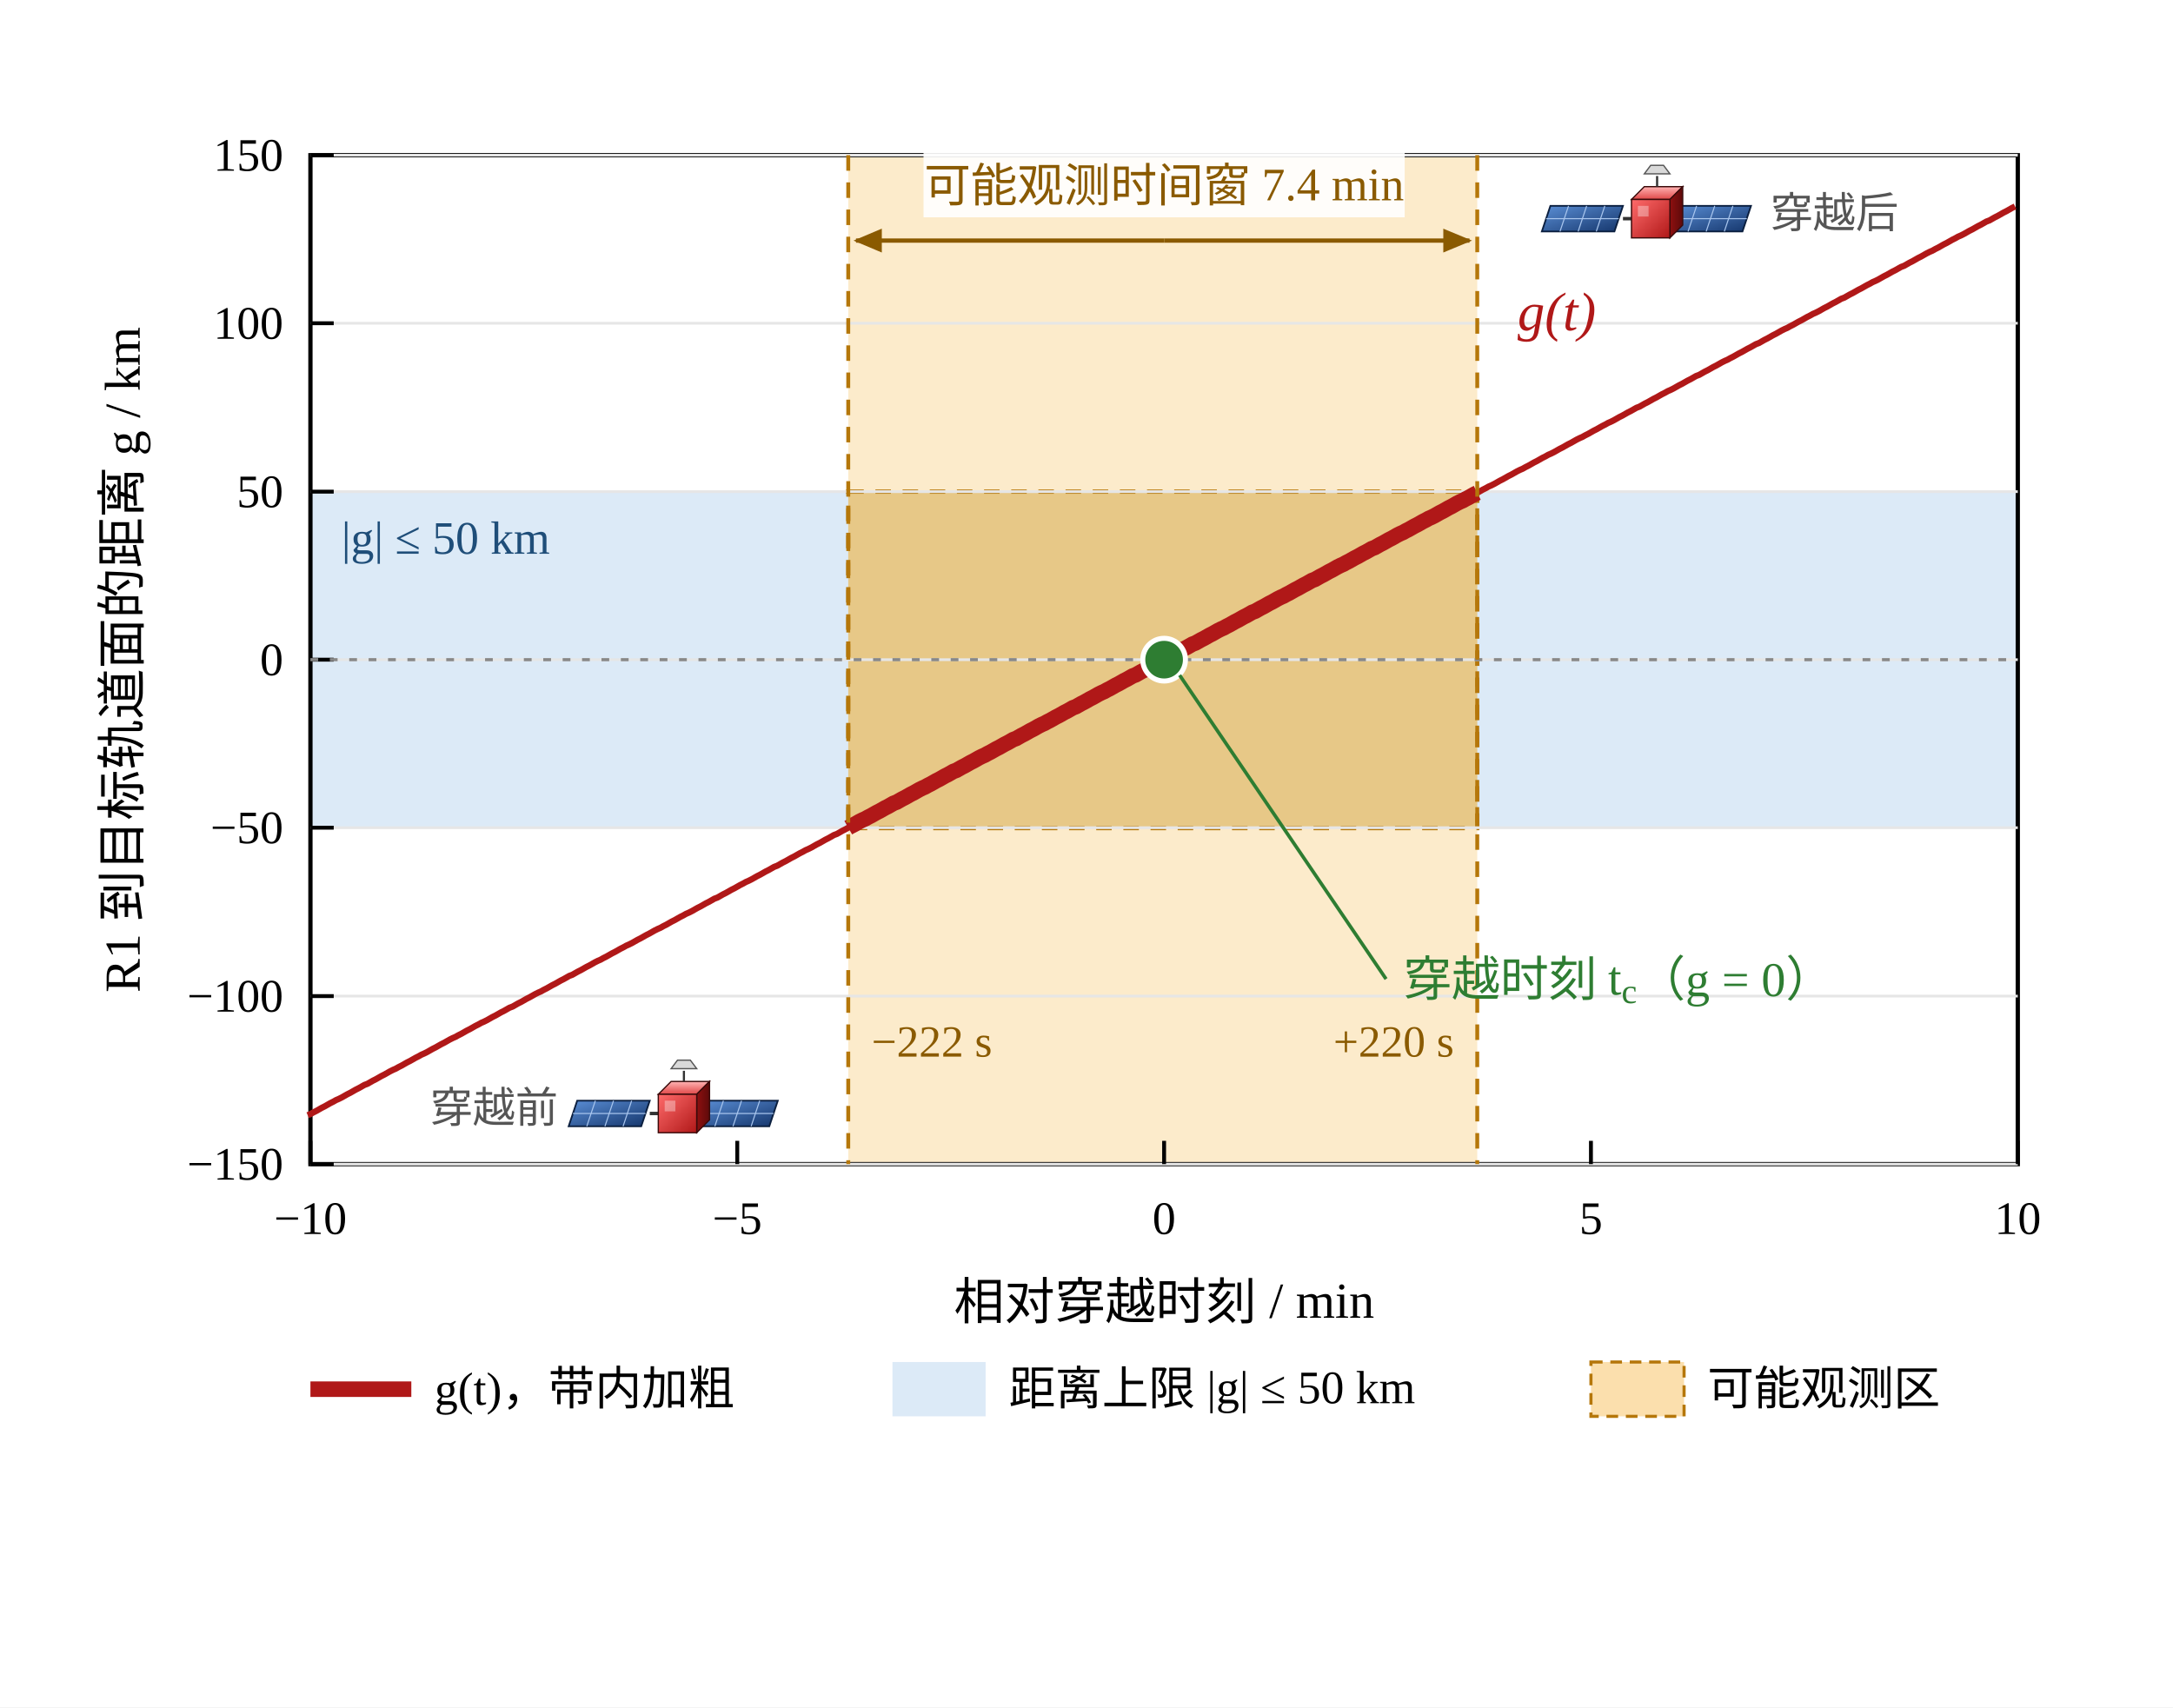
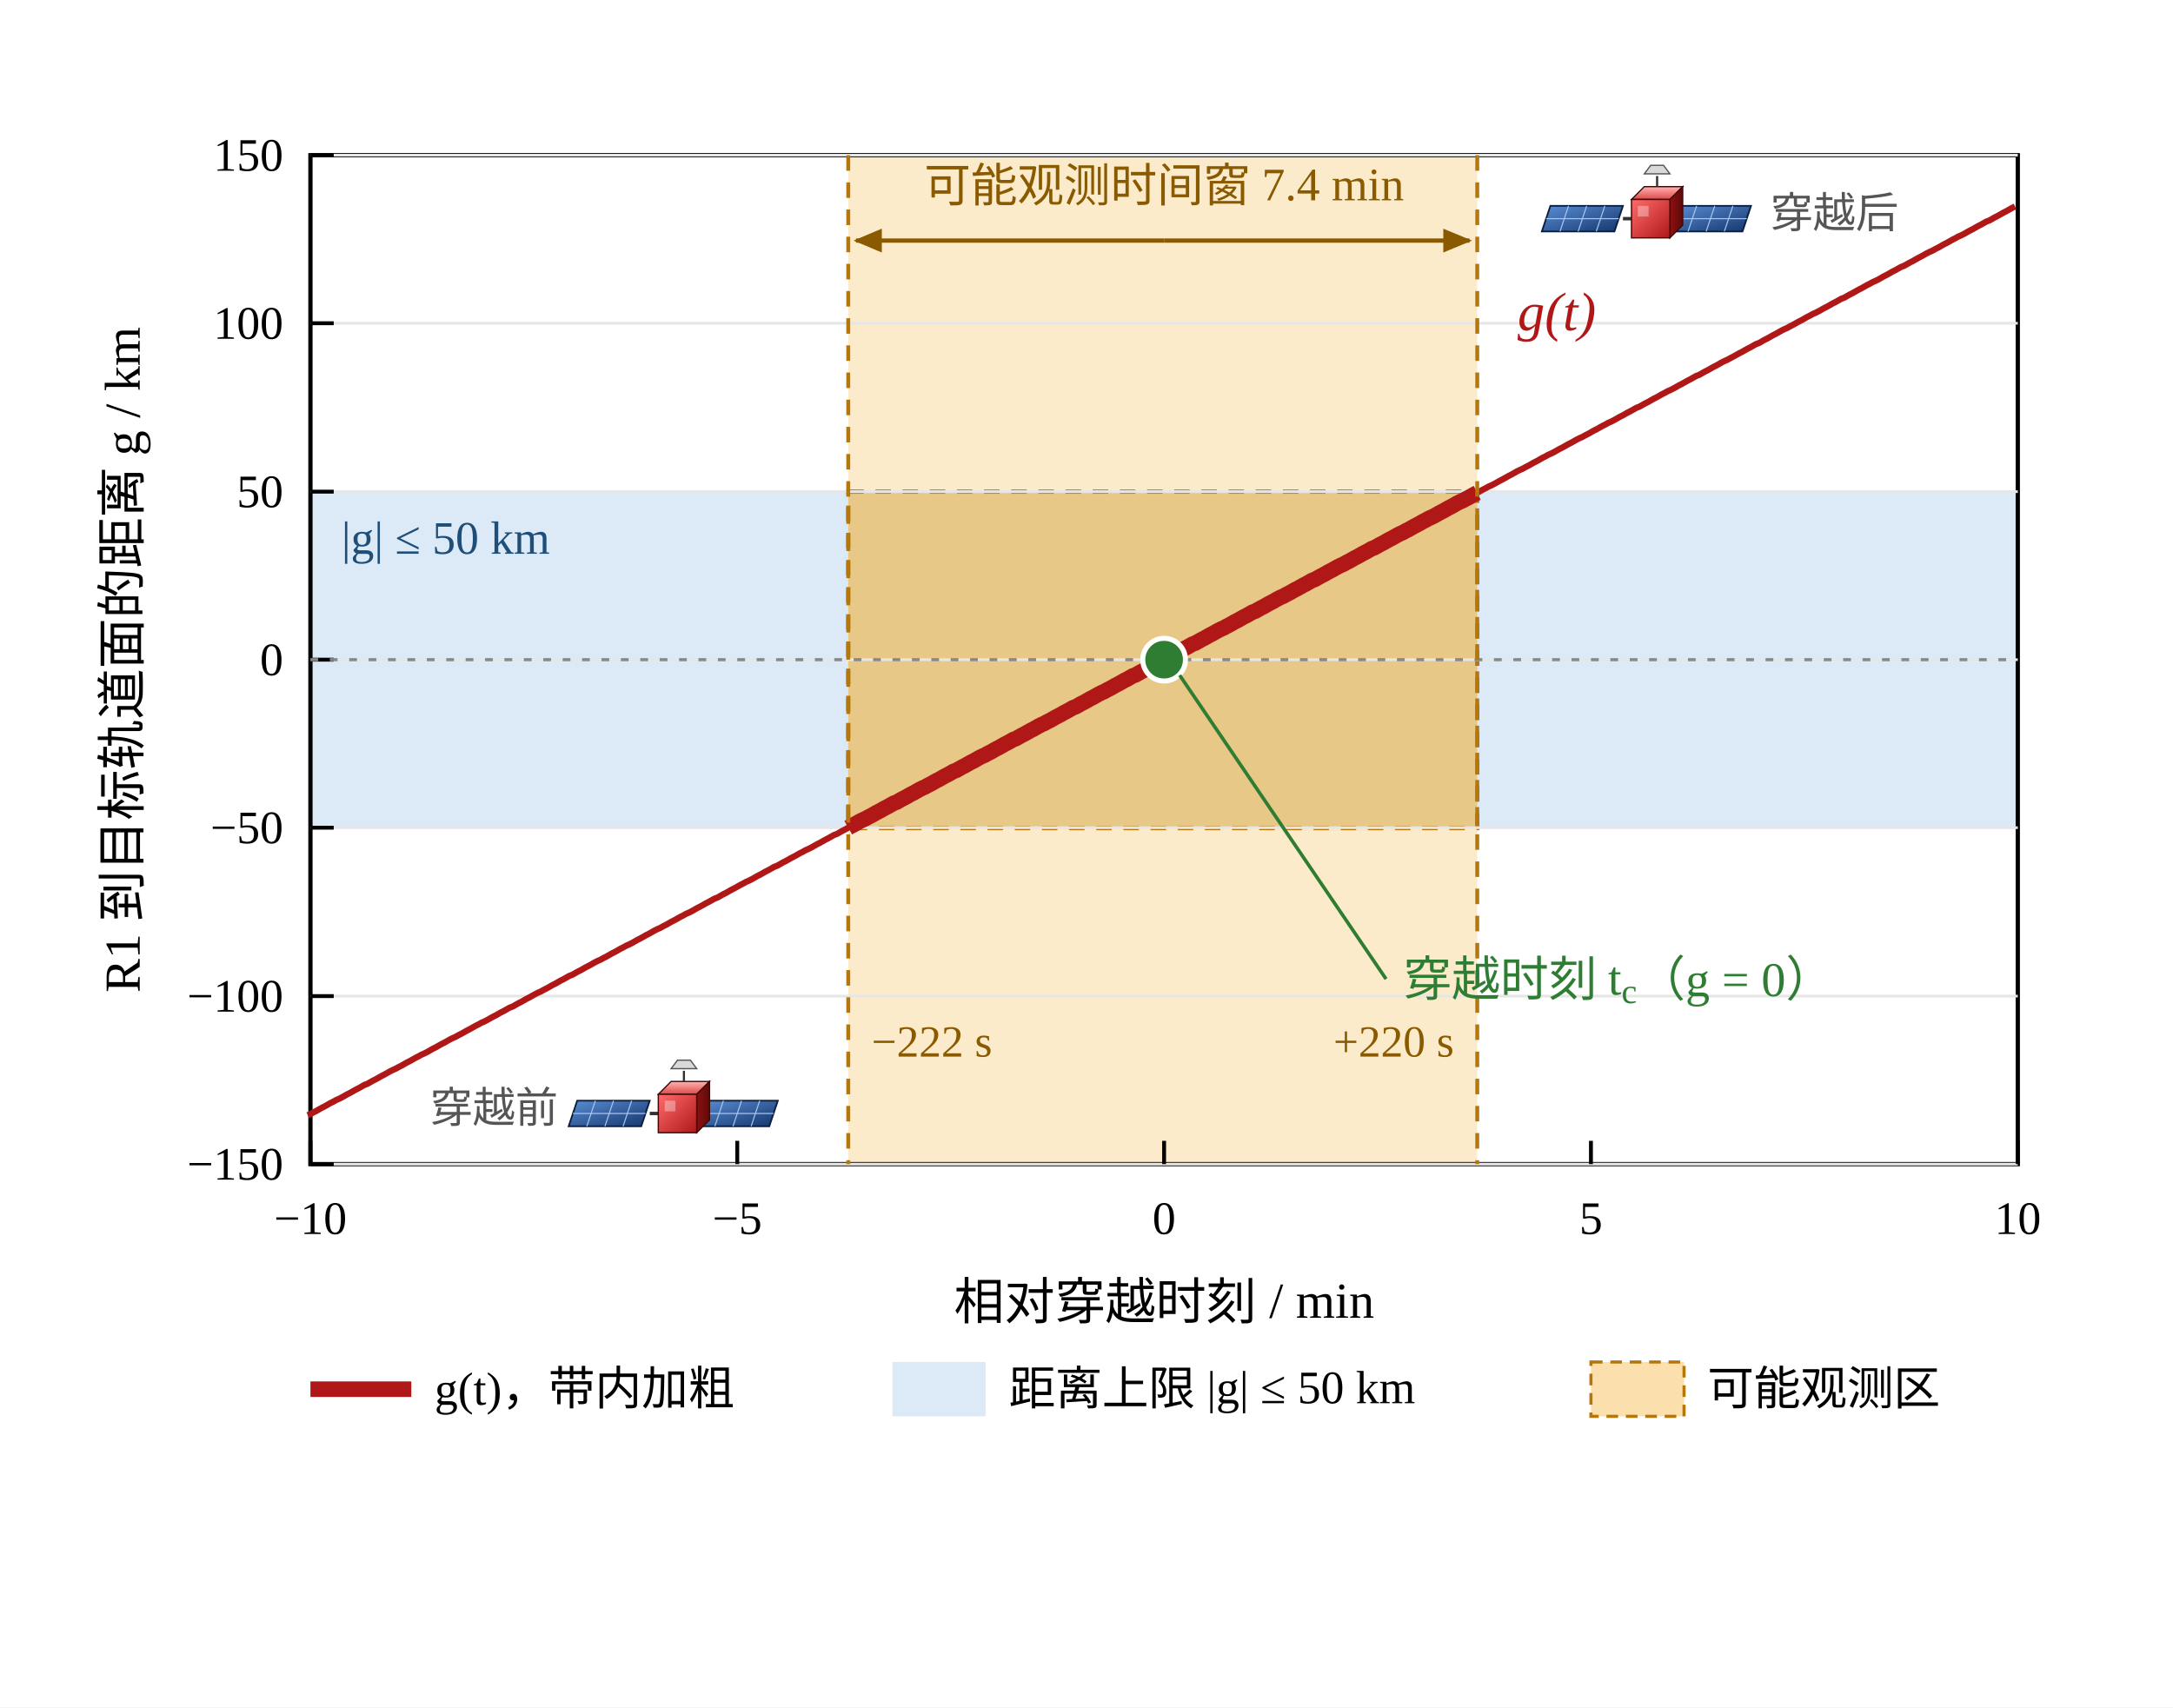
<svg xmlns="http://www.w3.org/2000/svg" width="560" height="440" viewBox="0 0 560 440">
  <rect x="0" y="0" width="560" height="440" fill="#FFFFFF" />
  <defs>
    <linearGradient id="gPanel" x1="0" y1="0" x2="1" y2="1">
      <stop offset="0" stop-color="#5B8FD6" />
      <stop offset="1" stop-color="#14356B" />
    </linearGradient>
    <linearGradient id="gRedF" x1="0" y1="0" x2="1" y2="1">
      <stop offset="0" stop-color="#FF6B6B" />
      <stop offset="1" stop-color="#B01818" />
    </linearGradient>
    <linearGradient id="gRedT" x1="0" y1="0" x2="0" y2="1">
      <stop offset="0" stop-color="#FFB3B3" />
      <stop offset="1" stop-color="#E04848" />
    </linearGradient>
    <linearGradient id="gRedS" x1="0" y1="0" x2="1" y2="0">
      <stop offset="0" stop-color="#8E1010" />
      <stop offset="1" stop-color="#5E0A0A" />
    </linearGradient>
    <linearGradient id="gBluF" x1="0" y1="0" x2="1" y2="1">
      <stop offset="0" stop-color="#6FA8E8" />
      <stop offset="1" stop-color="#1D4E8F" />
    </linearGradient>
    <linearGradient id="gBluT" x1="0" y1="0" x2="0" y2="1">
      <stop offset="0" stop-color="#CFE3FA" />
      <stop offset="1" stop-color="#7FB0E6" />
    </linearGradient>
    <linearGradient id="gBluS" x1="0" y1="0" x2="1" y2="0">
      <stop offset="0" stop-color="#163C70" />
      <stop offset="1" stop-color="#0E284D" />
    </linearGradient>
    <radialGradient id="gFlame" cx="0.5" cy="0.25" r="0.75">
      <stop offset="0" stop-color="#FFFBE0" />
      <stop offset="0.35" stop-color="#FFD23F" />
      <stop offset="0.75" stop-color="#FF7A1A" />
      <stop offset="1" stop-color="#D93A0B" />
    </radialGradient>
    <radialGradient id="gBall" cx="0.35" cy="0.3" r="0.75">
      <stop offset="0" stop-color="#FFFFFF" />
      <stop offset="0.35" stop-color="#7FD3C6" />
      <stop offset="1" stop-color="#1E5B56" />
    </radialGradient>
    <linearGradient id="gBeam" x1="0" y1="0" x2="1" y2="0">
      <stop offset="0" stop-color="#FFD23F" stop-opacity="0.75" />
      <stop offset="1" stop-color="#FFD23F" stop-opacity="0.08" />
    </linearGradient>
    <linearGradient id="gUnit" x1="0" y1="0" x2="0" y2="1">
      <stop offset="0" stop-color="#FFFFFF" />
      <stop offset="1" stop-color="#E8F1F0" />
    </linearGradient>
    <linearGradient id="gObs" x1="0" y1="0" x2="0" y2="1">
      <stop offset="0" stop-color="#FFE48A" />
      <stop offset="1" stop-color="#F2A515" />
    </linearGradient>
    <linearGradient id="gArrow" x1="0" y1="0" x2="0" y2="1">
      <stop offset="0" stop-color="#4A90D9" />
      <stop offset="1" stop-color="#1F4E79" />
    </linearGradient>
  </defs>
  <rect x="80" y="126.7" width="440" height="86.7" fill="#DCEAF7" />
  <rect x="218.6" y="40" width="162.1" height="260" fill="#F2A515" fill-opacity="0.22" />
  <rect x="218.6" y="126.7" width="162.1" height="86.7" fill="#F2A515" fill-opacity="0.35" stroke="#B5770A" stroke-width="1.1" stroke-dasharray="4,3" />
  <rect x="80" y="40" width="440" height="260" fill="none" stroke="#000000" stroke-width="1.1" />
  <line x1="80.0" y1="300.0" x2="520.0" y2="300.0" stroke="#E6E6E6" stroke-width="0.7" />
  <line x1="80.0" y1="300.0" x2="86.0" y2="300.0" stroke="#000000" stroke-width="1.0" />
  <text x="73.0" y="304.0" font-family="SimSun, Times New Roman" font-size="12" text-anchor="end" fill="#000000">−150</text>
  <line x1="80.0" y1="256.7" x2="520.0" y2="256.7" stroke="#E6E6E6" stroke-width="0.7" />
  <line x1="80.0" y1="256.7" x2="86.0" y2="256.7" stroke="#000000" stroke-width="1.0" />
  <text x="73.0" y="260.7" font-family="SimSun, Times New Roman" font-size="12" text-anchor="end" fill="#000000">−100</text>
  <line x1="80.0" y1="213.3" x2="520.0" y2="213.3" stroke="#E6E6E6" stroke-width="0.7" />
  <line x1="80.0" y1="213.3" x2="86.0" y2="213.3" stroke="#000000" stroke-width="1.0" />
  <text x="73.0" y="217.3" font-family="SimSun, Times New Roman" font-size="12" text-anchor="end" fill="#000000">−50</text>
  <line x1="80.0" y1="170.0" x2="520.0" y2="170.0" stroke="#E6E6E6" stroke-width="0.7" />
  <line x1="80.0" y1="170.0" x2="86.0" y2="170.0" stroke="#000000" stroke-width="1.0" />
  <text x="73.0" y="174.0" font-family="SimSun, Times New Roman" font-size="12" text-anchor="end" fill="#000000">0</text>
  <line x1="80.0" y1="126.7" x2="520.0" y2="126.7" stroke="#E6E6E6" stroke-width="0.7" />
  <line x1="80.0" y1="126.7" x2="86.0" y2="126.7" stroke="#000000" stroke-width="1.0" />
  <text x="73.0" y="130.7" font-family="SimSun, Times New Roman" font-size="12" text-anchor="end" fill="#000000">50</text>
  <line x1="80.0" y1="83.3" x2="520.0" y2="83.3" stroke="#E6E6E6" stroke-width="0.7" />
  <line x1="80.0" y1="83.3" x2="86.0" y2="83.3" stroke="#000000" stroke-width="1.0" />
  <text x="73.0" y="87.3" font-family="SimSun, Times New Roman" font-size="12" text-anchor="end" fill="#000000">100</text>
  <line x1="80.0" y1="40.0" x2="520.0" y2="40.0" stroke="#E6E6E6" stroke-width="0.7" />
  <line x1="80.0" y1="40.0" x2="86.0" y2="40.0" stroke="#000000" stroke-width="1.0" />
  <text x="73.0" y="44.0" font-family="SimSun, Times New Roman" font-size="12" text-anchor="end" fill="#000000">150</text>
  <line x1="80.0" y1="300.0" x2="80.0" y2="294.0" stroke="#000000" stroke-width="1.0" />
  <text x="80.0" y="318.0" font-family="SimSun, Times New Roman" font-size="12" text-anchor="middle" fill="#000000">−10</text>
  <line x1="190.0" y1="300.0" x2="190.0" y2="294.0" stroke="#000000" stroke-width="1.0" />
  <text x="190.0" y="318.0" font-family="SimSun, Times New Roman" font-size="12" text-anchor="middle" fill="#000000">−5</text>
  <line x1="300.0" y1="300.0" x2="300.0" y2="294.0" stroke="#000000" stroke-width="1.0" />
  <text x="300.0" y="318.0" font-family="SimSun, Times New Roman" font-size="12" text-anchor="middle" fill="#000000">0</text>
  <line x1="410.0" y1="300.0" x2="410.0" y2="294.0" stroke="#000000" stroke-width="1.0" />
  <text x="410.0" y="318.0" font-family="SimSun, Times New Roman" font-size="12" text-anchor="middle" fill="#000000">5</text>
  <line x1="520.0" y1="300.0" x2="520.0" y2="294.0" stroke="#000000" stroke-width="1.0" />
  <text x="520.0" y="318.0" font-family="SimSun, Times New Roman" font-size="12" text-anchor="middle" fill="#000000">10</text>
  <text x="300.0" y="340.0" font-family="SimSun, Times New Roman" font-size="13" text-anchor="middle" fill="#000000">相对穿越时刻 / min</text>
  <text x="36.0" y="170.0" font-family="SimSun, Times New Roman" font-size="13" text-anchor="middle" fill="#000000" transform="rotate(-90 36.0 170.0)">R1 到目标轨道面的距离 g / km</text>
  <line x1="80.0" y1="170.0" x2="520.0" y2="170.0" stroke="#888888" stroke-width="0.8" stroke-dasharray="2,3" />
  <polyline points="79.3,287.4 80.0,287.1 80.7,286.7 81.5,286.3 82.2,285.9 82.9,285.5 83.7,285.1 84.4,284.7 85.1,284.3 85.9,283.9 86.6,283.5 87.3,283.2 88.1,282.8 88.8,282.4 89.5,282.0 90.3,281.6 91.0,281.2 91.7,280.8 92.5,280.4 93.2,280.0 93.9,279.6 94.7,279.3 95.4,278.9 96.1,278.5 96.9,278.1 97.6,277.7 98.3,277.3 99.1,276.9 99.8,276.5 100.5,276.1 101.3,275.7 102.0,275.4 102.7,275.0 103.5,274.6 104.2,274.2 104.9,273.8 105.7,273.4 106.4,273.0 107.1,272.6 107.9,272.2 108.6,271.8 109.3,271.5 110.1,271.1 110.8,270.7 111.5,270.3 112.3,269.9 113.0,269.5 113.7,269.1 114.5,268.7 115.2,268.3 115.9,267.9 116.7,267.5 117.4,267.2 118.1,266.8 118.9,266.4 119.6,266.0 120.3,265.6 121.1,265.2 121.8,264.8 122.5,264.4 123.3,264.0 124.0,263.6 124.7,263.3 125.5,262.9 126.2,262.5 126.9,262.1 127.7,261.7 128.4,261.3 129.1,260.9 129.9,260.5 130.6,260.1 131.3,259.7 132.1,259.4 132.8,259.0 133.5,258.6 134.3,258.2 135.0,257.8 135.7,257.4 136.5,257.0 137.2,256.6 137.9,256.2 138.7,255.8 139.4,255.5 140.1,255.1 140.9,254.7 141.6,254.3 142.3,253.9 143.1,253.5 143.8,253.1 144.5,252.7 145.3,252.3 146.0,251.9 146.7,251.5 147.5,251.2 148.2,250.8 148.9,250.4 149.7,250.0 150.4,249.6 151.1,249.2 151.9,248.8 152.6,248.4 153.3,248.0 154.1,247.6 154.8,247.3 155.5,246.9 156.3,246.5 157.0,246.1 157.7,245.7 158.5,245.3 159.2,244.9 159.9,244.5 160.7,244.1 161.4,243.7 162.1,243.4 162.9,243.0 163.6,242.6 164.3,242.2 165.1,241.8 165.8,241.4 166.5,241.0 167.3,240.6 168.0,240.2 168.7,239.8 169.5,239.4 170.2,239.1 170.9,238.7 171.7,238.3 172.4,237.9 173.1,237.5 173.9,237.1 174.6,236.7 175.3,236.3 176.1,235.9 176.8,235.5 177.5,235.2 178.3,234.8 179.0,234.4 179.7,234.0 180.5,233.6 181.2,233.2 181.9,232.8 182.7,232.4 183.4,232.0 184.1,231.6 184.9,231.3 185.6,230.9 186.3,230.5 187.1,230.1 187.8,229.7 188.5,229.3 189.3,228.9 190.0,228.5 190.7,228.1 191.5,227.7 192.2,227.3 192.9,227.0 193.7,226.6 194.4,226.2 195.1,225.8 195.9,225.4 196.6,225.0 197.3,224.6 198.1,224.2 198.8,223.8 199.5,223.4 200.3,223.1 201.0,222.7 201.7,222.3 202.5,221.9 203.2,221.5 203.9,221.1 204.7,220.7 205.4,220.3 206.1,219.9 206.9,219.5 207.6,219.1 208.3,218.8 209.1,218.4 209.8,218.0 210.5,217.6 211.3,217.2 212.0,216.8 212.7,216.4 213.5,216.0 214.2,215.6 214.9,215.2 215.7,214.9 216.4,214.5 217.1,214.1 217.9,213.7 218.6,213.3 219.3,212.9 220.1,212.5 220.8,212.1 221.5,211.7 222.3,211.3 223.0,211.0 223.7,210.6 224.5,210.2 225.2,209.8 225.9,209.4 226.7,209.0 227.4,208.6 228.1,208.2 228.9,207.8 229.6,207.4 230.3,207.0 231.1,206.7 231.8,206.3 232.5,205.9 233.3,205.5 234.0,205.1 234.7,204.7 235.5,204.3 236.2,203.9 236.9,203.5 237.7,203.1 238.4,202.8 239.1,202.4 239.9,202.0 240.6,201.6 241.3,201.2 242.1,200.8 242.8,200.4 243.5,200.0 244.3,199.6 245.0,199.2 245.7,198.8 246.5,198.5 247.2,198.1 247.9,197.7 248.7,197.3 249.4,196.9 250.1,196.5 250.9,196.1 251.6,195.7 252.3,195.3 253.1,194.9 253.8,194.6 254.5,194.2 255.3,193.8 256.0,193.4 256.7,193.0 257.5,192.6 258.2,192.2 258.9,191.8 259.7,191.4 260.4,191.0 261.1,190.6 261.9,190.3 262.6,189.9 263.3,189.5 264.1,189.1 264.8,188.7 265.5,188.3 266.3,187.9 267.0,187.5 267.7,187.1 268.5,186.7 269.2,186.4 269.9,186.0 270.7,185.6 271.4,185.2 272.1,184.8 272.9,184.4 273.6,184.0 274.3,183.6 275.1,183.2 275.8,182.8 276.5,182.4 277.3,182.1 278.0,181.7 278.7,181.3 279.5,180.9 280.2,180.5 280.9,180.1 281.7,179.7 282.4,179.3 283.1,178.9 283.9,178.5 284.6,178.2 285.3,177.8 286.1,177.4 286.8,177.0 287.5,176.6 288.3,176.2 289.0,175.8 289.7,175.4 290.5,175.0 291.2,174.6 291.9,174.2 292.7,173.9 293.4,173.5 294.1,173.1 294.9,172.7 295.6,172.3 296.3,171.9 297.1,171.5 297.8,171.1 298.5,170.7 299.3,170.3 300.0,170.0 300.7,169.6 301.5,169.2 302.2,168.8 302.9,168.4 303.7,168.0 304.4,167.6 305.1,167.2 305.9,166.8 306.6,166.4 307.3,166.0 308.1,165.7 308.8,165.3 309.5,164.9 310.3,164.5 311.0,164.1 311.7,163.7 312.5,163.3 313.2,162.9 313.9,162.5 314.7,162.1 315.4,161.8 316.1,161.4 316.9,161.0 317.6,160.6 318.3,160.2 319.1,159.8 319.8,159.4 320.5,159.0 321.3,158.6 322.0,158.2 322.7,157.8 323.5,157.5 324.2,157.1 324.9,156.7 325.7,156.3 326.4,155.9 327.1,155.5 327.9,155.1 328.6,154.7 329.3,154.3 330.1,153.9 330.8,153.6 331.5,153.2 332.3,152.8 333.0,152.4 333.7,152.0 334.5,151.6 335.2,151.2 335.9,150.8 336.7,150.4 337.4,150.0 338.1,149.6 338.9,149.3 339.6,148.9 340.3,148.5 341.1,148.1 341.8,147.7 342.5,147.3 343.3,146.9 344.0,146.5 344.7,146.1 345.5,145.7 346.2,145.4 346.9,145.0 347.7,144.6 348.4,144.2 349.1,143.8 349.9,143.4 350.6,143.0 351.3,142.6 352.1,142.2 352.8,141.8 353.5,141.4 354.3,141.1 355.0,140.7 355.7,140.3 356.5,139.9 357.2,139.5 357.9,139.1 358.7,138.7 359.4,138.3 360.1,137.9 360.9,137.5 361.6,137.2 362.3,136.8 363.1,136.4 363.8,136.0 364.5,135.6 365.3,135.2 366.0,134.8 366.7,134.4 367.5,134.0 368.2,133.6 368.9,133.3 369.7,132.9 370.4,132.5 371.1,132.1 371.9,131.7 372.6,131.3 373.3,130.9 374.1,130.5 374.8,130.1 375.5,129.7 376.3,129.3 377.0,129.0 377.7,128.6 378.5,128.2 379.2,127.8 379.9,127.4 380.7,127.0 381.4,126.6 382.1,126.2 382.9,125.8 383.6,125.4 384.3,125.1 385.1,124.7 385.8,124.3 386.5,123.9 387.3,123.5 388.0,123.1 388.7,122.7 389.5,122.3 390.2,121.9 390.9,121.5 391.7,121.1 392.4,120.8 393.1,120.4 393.9,120.0 394.6,119.6 395.3,119.2 396.1,118.8 396.8,118.4 397.5,118.0 398.3,117.6 399.0,117.2 399.7,116.9 400.5,116.5 401.2,116.1 401.9,115.7 402.7,115.3 403.4,114.9 404.1,114.5 404.9,114.1 405.6,113.7 406.3,113.3 407.1,112.9 407.8,112.6 408.5,112.2 409.3,111.8 410.0,111.4 410.7,111.0 411.5,110.6 412.2,110.2 412.9,109.8 413.7,109.4 414.4,109.0 415.1,108.7 415.9,108.3 416.6,107.9 417.3,107.5 418.1,107.1 418.8,106.7 419.5,106.3 420.3,105.9 421.0,105.5 421.7,105.1 422.5,104.8 423.2,104.4 423.9,104.0 424.7,103.6 425.4,103.2 426.1,102.8 426.9,102.4 427.6,102.0 428.3,101.6 429.1,101.2 429.8,100.8 430.5,100.5 431.3,100.1 432.0,99.7 432.7,99.3 433.5,98.9 434.2,98.5 434.9,98.1 435.7,97.7 436.4,97.3 437.1,96.9 437.9,96.6 438.6,96.2 439.3,95.8 440.1,95.4 440.8,95.0 441.5,94.6 442.3,94.2 443.0,93.8 443.7,93.4 444.5,93.0 445.2,92.7 445.9,92.3 446.7,91.9 447.4,91.5 448.1,91.1 448.9,90.7 449.6,90.3 450.3,89.9 451.1,89.5 451.8,89.1 452.5,88.7 453.3,88.4 454.0,88.0 454.7,87.6 455.5,87.2 456.2,86.8 456.9,86.4 457.7,86.0 458.4,85.6 459.1,85.2 459.9,84.8 460.6,84.5 461.3,84.1 462.1,83.7 462.8,83.3 463.5,82.9 464.3,82.5 465.0,82.1 465.7,81.7 466.5,81.3 467.2,80.9 467.9,80.6 468.7,80.2 469.4,79.8 470.1,79.4 470.9,79.0 471.6,78.6 472.3,78.2 473.1,77.8 473.8,77.4 474.5,77.0 475.3,76.7 476.0,76.3 476.7,75.9 477.5,75.5 478.2,75.1 478.9,74.7 479.7,74.3 480.4,73.9 481.1,73.5 481.9,73.1 482.6,72.7 483.3,72.4 484.1,72.0 484.8,71.6 485.5,71.2 486.3,70.8 487.0,70.4 487.7,70.0 488.5,69.6 489.2,69.2 489.9,68.8 490.7,68.5 491.4,68.1 492.1,67.7 492.9,67.3 493.6,66.9 494.3,66.5 495.1,66.1 495.8,65.7 496.5,65.3 497.3,64.9 498.0,64.6 498.7,64.2 499.5,63.8 500.2,63.4 500.9,63.0 501.7,62.6 502.4,62.2 503.1,61.8 503.9,61.4 504.6,61.0 505.3,60.7 506.1,60.3 506.8,59.9 507.5,59.5 508.3,59.1 509.0,58.7 509.7,58.3 510.5,57.9 511.2,57.5 511.9,57.1 512.7,56.8 513.4,56.4 514.1,56.0 514.9,55.6 515.6,55.2 516.3,54.8 517.1,54.4 517.8,54.0 518.5,53.6 519.3,53.2" fill="none" stroke="#B01818" stroke-width="1.6" />
  <polyline points="218.6,213.3 219.3,212.9 220.1,212.5 220.8,212.1 221.5,211.7 222.3,211.3 223.0,211.0 223.7,210.6 224.5,210.2 225.2,209.8 225.9,209.4 226.7,209.0 227.4,208.6 228.1,208.2 228.9,207.8 229.6,207.4 230.3,207.0 231.1,206.7 231.8,206.3 232.5,205.9 233.3,205.5 234.0,205.1 234.7,204.7 235.5,204.3 236.2,203.9 236.9,203.5 237.7,203.1 238.4,202.8 239.1,202.4 239.9,202.0 240.6,201.6 241.3,201.2 242.1,200.8 242.8,200.4 243.5,200.0 244.3,199.6 245.0,199.2 245.7,198.8 246.5,198.5 247.2,198.1 247.9,197.7 248.7,197.3 249.4,196.9 250.1,196.5 250.9,196.1 251.6,195.7 252.3,195.3 253.1,194.9 253.8,194.6 254.5,194.2 255.3,193.8 256.0,193.4 256.7,193.0 257.5,192.6 258.2,192.2 258.9,191.8 259.7,191.4 260.4,191.0 261.1,190.6 261.9,190.3 262.6,189.9 263.3,189.5 264.1,189.1 264.8,188.7 265.5,188.3 266.3,187.9 267.0,187.5 267.7,187.1 268.5,186.7 269.2,186.4 269.9,186.0 270.7,185.6 271.4,185.2 272.1,184.8 272.9,184.4 273.6,184.0 274.3,183.6 275.1,183.2 275.8,182.8 276.5,182.4 277.3,182.1 278.0,181.7 278.7,181.3 279.5,180.9 280.2,180.5 280.9,180.1 281.7,179.7 282.4,179.3 283.1,178.9 283.9,178.5 284.6,178.2 285.3,177.8 286.1,177.4 286.8,177.0 287.5,176.6 288.3,176.2 289.0,175.8 289.7,175.4 290.5,175.0 291.2,174.6 291.9,174.2 292.7,173.9 293.4,173.5 294.1,173.1 294.9,172.7 295.6,172.3 296.3,171.9 297.1,171.5 297.8,171.1 298.5,170.7 299.3,170.3 300.0,170.0 300.7,169.6 301.5,169.2 302.2,168.8 302.9,168.4 303.7,168.0 304.4,167.6 305.1,167.2 305.9,166.8 306.6,166.4 307.3,166.0 308.1,165.7 308.8,165.3 309.5,164.9 310.3,164.5 311.0,164.1 311.7,163.7 312.5,163.3 313.2,162.9 313.9,162.5 314.7,162.1 315.4,161.8 316.1,161.4 316.9,161.0 317.6,160.6 318.3,160.2 319.1,159.8 319.8,159.4 320.5,159.0 321.3,158.6 322.0,158.2 322.7,157.8 323.5,157.5 324.2,157.1 324.9,156.7 325.7,156.3 326.4,155.9 327.1,155.5 327.9,155.1 328.6,154.7 329.3,154.3 330.1,153.9 330.8,153.6 331.5,153.2 332.3,152.8 333.0,152.4 333.7,152.0 334.5,151.6 335.2,151.2 335.9,150.8 336.7,150.4 337.4,150.0 338.1,149.6 338.9,149.3 339.6,148.9 340.3,148.5 341.1,148.1 341.8,147.7 342.5,147.3 343.3,146.9 344.0,146.5 344.7,146.1 345.5,145.7 346.2,145.4 346.9,145.0 347.7,144.6 348.4,144.2 349.1,143.8 349.9,143.4 350.6,143.0 351.3,142.6 352.1,142.2 352.8,141.8 353.5,141.4 354.3,141.1 355.0,140.7 355.7,140.3 356.5,139.9 357.2,139.5 357.9,139.1 358.7,138.7 359.4,138.3 360.1,137.9 360.9,137.5 361.6,137.2 362.3,136.8 363.1,136.4 363.8,136.0 364.5,135.6 365.3,135.2 366.0,134.8 366.7,134.4 367.5,134.0 368.2,133.6 368.9,133.3 369.7,132.9 370.4,132.5 371.1,132.1 371.9,131.7 372.6,131.3 373.3,130.9 374.1,130.5 374.8,130.1 375.5,129.7 376.3,129.3 377.0,129.0 377.7,128.6 378.5,128.2 379.2,127.8 379.9,127.4 380.7,127.0" fill="none" stroke="#B01818" stroke-width="4.0" />
  <text x="401.2" y="85.1" font-family="SimSun, Times New Roman" font-size="14" text-anchor="middle" fill="#B01818" font-style="italic">g(t)</text>
  <line x1="218.6" y1="40.0" x2="218.6" y2="300.0" stroke="#B5770A" stroke-width="1.0" stroke-dasharray="4,3" />
  <text x="224.6" y="272.3" font-family="SimSun, Times New Roman" font-size="11.5" text-anchor="start" fill="#8A5A00">−222 s</text>
  <line x1="380.7" y1="40.0" x2="380.7" y2="300.0" stroke="#B5770A" stroke-width="1.0" stroke-dasharray="4,3" />
  <text x="374.7" y="272.3" font-family="SimSun, Times New Roman" font-size="11.5" text-anchor="end" fill="#8A5A00">+220 s</text>
  <line x1="300.0" y1="62.0" x2="220.6" y2="62.0" stroke="#8A5A00" stroke-width="1.1" />
  <polygon points="220.6,62.0 227.0,59.3 227.0,64.7" fill="#8A5A00" stroke="#8A5A00" stroke-width="0.5" />
  <line x1="300.0" y1="62.0" x2="378.7" y2="62.0" stroke="#8A5A00" stroke-width="1.1" />
  <polygon points="378.7,62.0 372.2,64.7 372.2,59.3" fill="#8A5A00" stroke="#8A5A00" stroke-width="0.5" />
-   <rect x="238.0" y="38" width="124" height="18" fill="#FFFFFF" fill-opacity="0.9" />
  <text x="300.0" y="52.0" font-family="SimSun, Times New Roman" font-size="12" text-anchor="middle" fill="#8A5A00">可能观测时间窗 7.4 min</text>
  <circle cx="300.0" cy="170.0" r="5.5" fill="#2E7D32" stroke="#FFFFFF" stroke-width="1.3" />
  <line x1="304.0" y1="174.0" x2="357.2" y2="252.3" stroke="#2E7D32" stroke-width="0.9" />
  <text x="361.6" y="256.7" font-family="SimSun, Times New Roman" font-size="12.5" fill="#2E7D32">穿越时刻 t<tspan baseline-shift="sub" font-size="9">c</tspan>（g = 0）</text>
  <g transform="translate(174.6 285.3) scale(0.55)">
    <polygon points="-47,-3 -13,-3 -17,9 -51,9" fill="url(#gPanel)" stroke="#0B1F3F" stroke-width="0.8" />
    <line x1="-38.5" y1="-3" x2="-42.5" y2="9" stroke="#A9C6EE" stroke-width="0.5" />
    <line x1="-30.0" y1="-3" x2="-34.0" y2="9" stroke="#A9C6EE" stroke-width="0.5" />
    <line x1="-21.5" y1="-3" x2="-25.5" y2="9" stroke="#A9C6EE" stroke-width="0.5" />
    <line x1="-49.0" y1="3" x2="-15.0" y2="3" stroke="#A9C6EE" stroke-width="0.5" />
    <line x1="-13" y1="3" x2="-9" y2="3" stroke="#333333" stroke-width="1.6" />
    <polygon points="13,-3 47,-3 43,9 9,9" fill="url(#gPanel)" stroke="#0B1F3F" stroke-width="0.8" />
    <line x1="21.5" y1="-3" x2="17.5" y2="9" stroke="#A9C6EE" stroke-width="0.5" />
    <line x1="30.0" y1="-3" x2="26.0" y2="9" stroke="#A9C6EE" stroke-width="0.5" />
    <line x1="38.5" y1="-3" x2="34.5" y2="9" stroke="#A9C6EE" stroke-width="0.5" />
    <line x1="11.0" y1="3" x2="45.0" y2="3" stroke="#A9C6EE" stroke-width="0.5" />
    <line x1="9" y1="3" x2="13" y2="3" stroke="#333333" stroke-width="1.6" />
    <polygon points="-9,-6 -3,-12 15,-12 9,-6" fill="url(#gRedT)" stroke="#3A0A0A" stroke-width="0.6" />
    <polygon points="9,-6 15,-12 15,6 9,12" fill="url(#gRedS)" stroke="#3A0A0A" stroke-width="0.6" />
    <rect x="-9" y="-6" width="18" height="18" fill="url(#gRedF)" stroke="#3A0A0A" stroke-width="0.6" />
    <rect x="-6" y="-3" width="5" height="5" fill="#FFFFFF" fill-opacity="0.35" />
    <line x1="3" y1="-12" x2="3" y2="-17" stroke="#333333" stroke-width="1" />
    <polygon points="-3,-18 9,-18 6,-22 0,-22" fill="#D9D9D9" stroke="#555555" stroke-width="0.6" />
  </g>
  <text x="143.8" y="289.3" font-family="SimSun, Times New Roman" font-size="11" text-anchor="end" fill="#555555">穿越前</text>
  <g transform="translate(425.4 54.7) scale(0.55)">
    <polygon points="-47,-3 -13,-3 -17,9 -51,9" fill="url(#gPanel)" stroke="#0B1F3F" stroke-width="0.8" />
    <line x1="-38.5" y1="-3" x2="-42.5" y2="9" stroke="#A9C6EE" stroke-width="0.5" />
    <line x1="-30.0" y1="-3" x2="-34.0" y2="9" stroke="#A9C6EE" stroke-width="0.5" />
    <line x1="-21.5" y1="-3" x2="-25.5" y2="9" stroke="#A9C6EE" stroke-width="0.5" />
    <line x1="-49.0" y1="3" x2="-15.0" y2="3" stroke="#A9C6EE" stroke-width="0.5" />
    <line x1="-13" y1="3" x2="-9" y2="3" stroke="#333333" stroke-width="1.6" />
    <polygon points="13,-3 47,-3 43,9 9,9" fill="url(#gPanel)" stroke="#0B1F3F" stroke-width="0.8" />
    <line x1="21.5" y1="-3" x2="17.5" y2="9" stroke="#A9C6EE" stroke-width="0.5" />
    <line x1="30.0" y1="-3" x2="26.0" y2="9" stroke="#A9C6EE" stroke-width="0.5" />
    <line x1="38.5" y1="-3" x2="34.5" y2="9" stroke="#A9C6EE" stroke-width="0.5" />
    <line x1="11.0" y1="3" x2="45.0" y2="3" stroke="#A9C6EE" stroke-width="0.5" />
    <line x1="9" y1="3" x2="13" y2="3" stroke="#333333" stroke-width="1.6" />
    <polygon points="-9,-6 -3,-12 15,-12 9,-6" fill="url(#gRedT)" stroke="#3A0A0A" stroke-width="0.6" />
    <polygon points="9,-6 15,-12 15,6 9,12" fill="url(#gRedS)" stroke="#3A0A0A" stroke-width="0.6" />
    <rect x="-9" y="-6" width="18" height="18" fill="url(#gRedF)" stroke="#3A0A0A" stroke-width="0.6" />
    <rect x="-6" y="-3" width="5" height="5" fill="#FFFFFF" fill-opacity="0.35" />
    <line x1="3" y1="-12" x2="3" y2="-17" stroke="#333333" stroke-width="1" />
    <polygon points="-3,-18 9,-18 6,-22 0,-22" fill="#D9D9D9" stroke="#555555" stroke-width="0.6" />
  </g>
  <text x="456.2" y="58.7" font-family="SimSun, Times New Roman" font-size="11" text-anchor="start" fill="#555555">穿越后</text>
  <text x="88.0" y="142.7" font-family="SimSun, Times New Roman" font-size="12" text-anchor="start" fill="#1F4E79">|g| ≤ 50 km</text>
  <line x1="80.0" y1="358.0" x2="106.0" y2="358.0" stroke="#B01818" stroke-width="4.0" />
  <text x="112.0" y="362.0" font-family="SimSun, Times New Roman" font-size="12" text-anchor="start" fill="#000000">g(t)，带内加粗</text>
  <rect x="230" y="351" width="24" height="14" fill="#DCEAF7" />
  <text x="260.0" y="362.0" font-family="SimSun, Times New Roman" font-size="12" text-anchor="start" fill="#000000">距离上限 |g| ≤ 50 km</text>
  <rect x="410" y="351" width="24" height="14" fill="#F2A515" fill-opacity="0.35" stroke="#B5770A" stroke-width="0.8" stroke-dasharray="3,2" />
  <text x="440.0" y="362.0" font-family="SimSun, Times New Roman" font-size="12" text-anchor="start" fill="#000000">可能观测区</text>
</svg>
